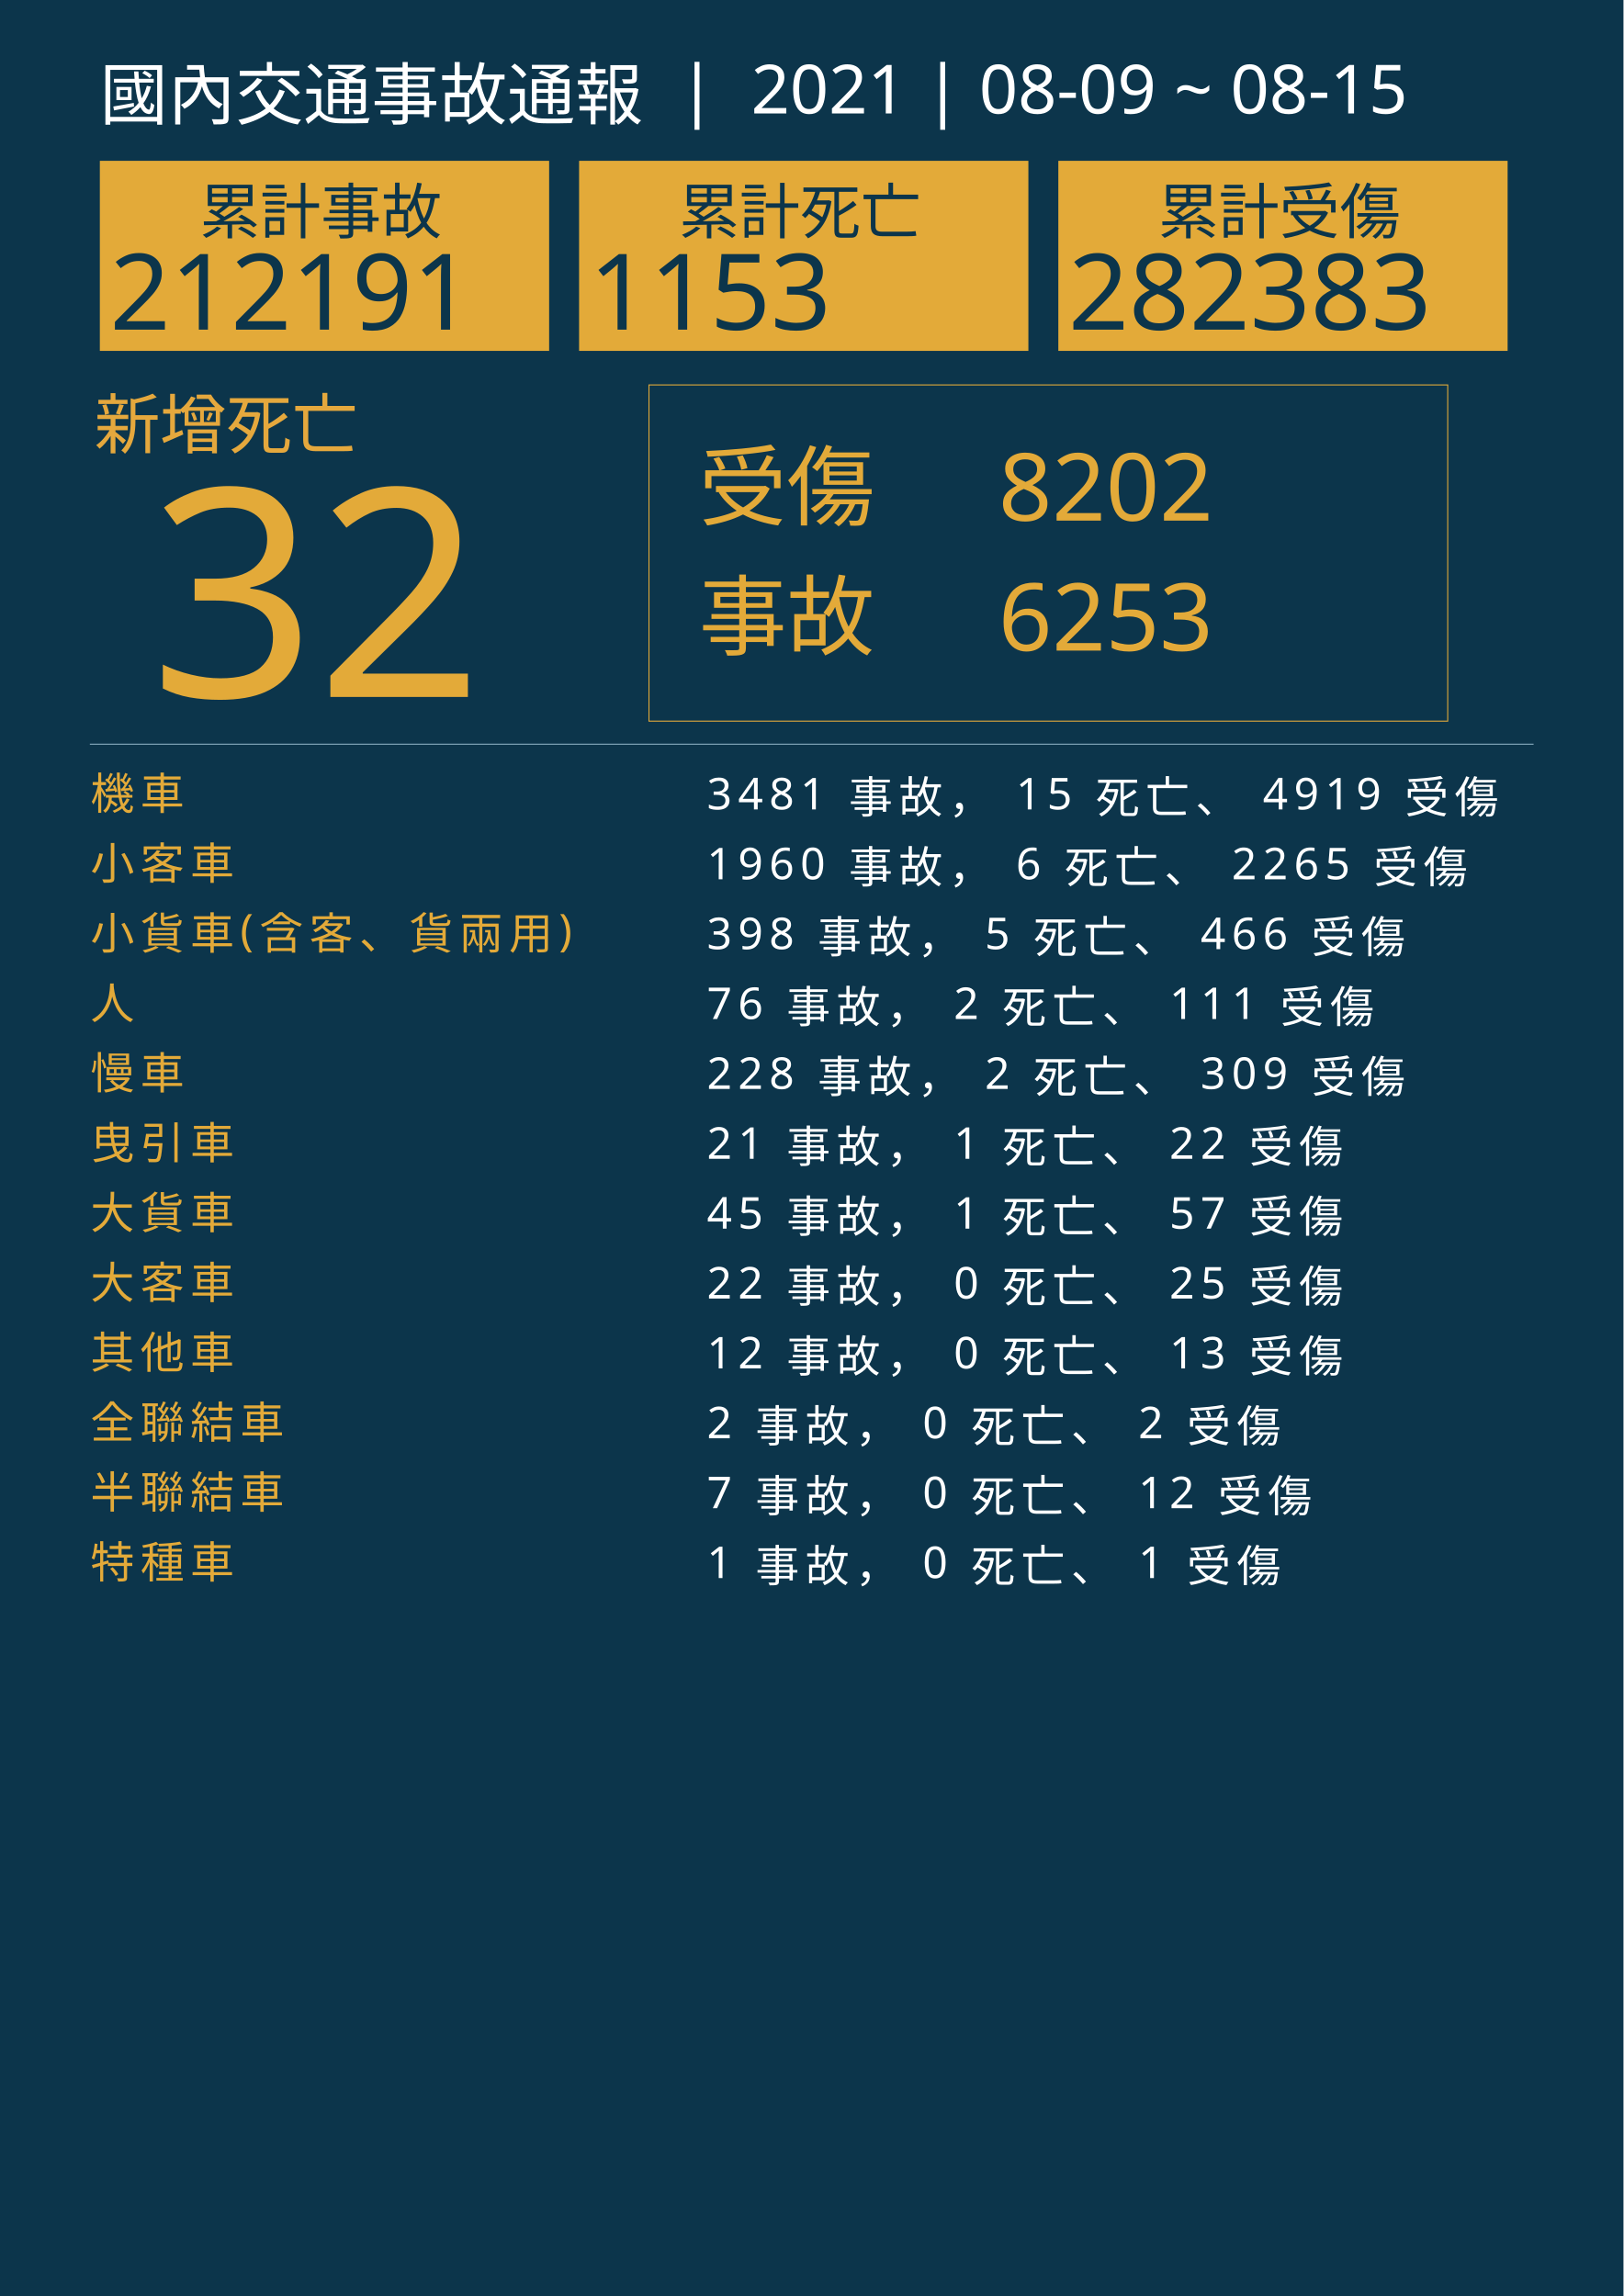
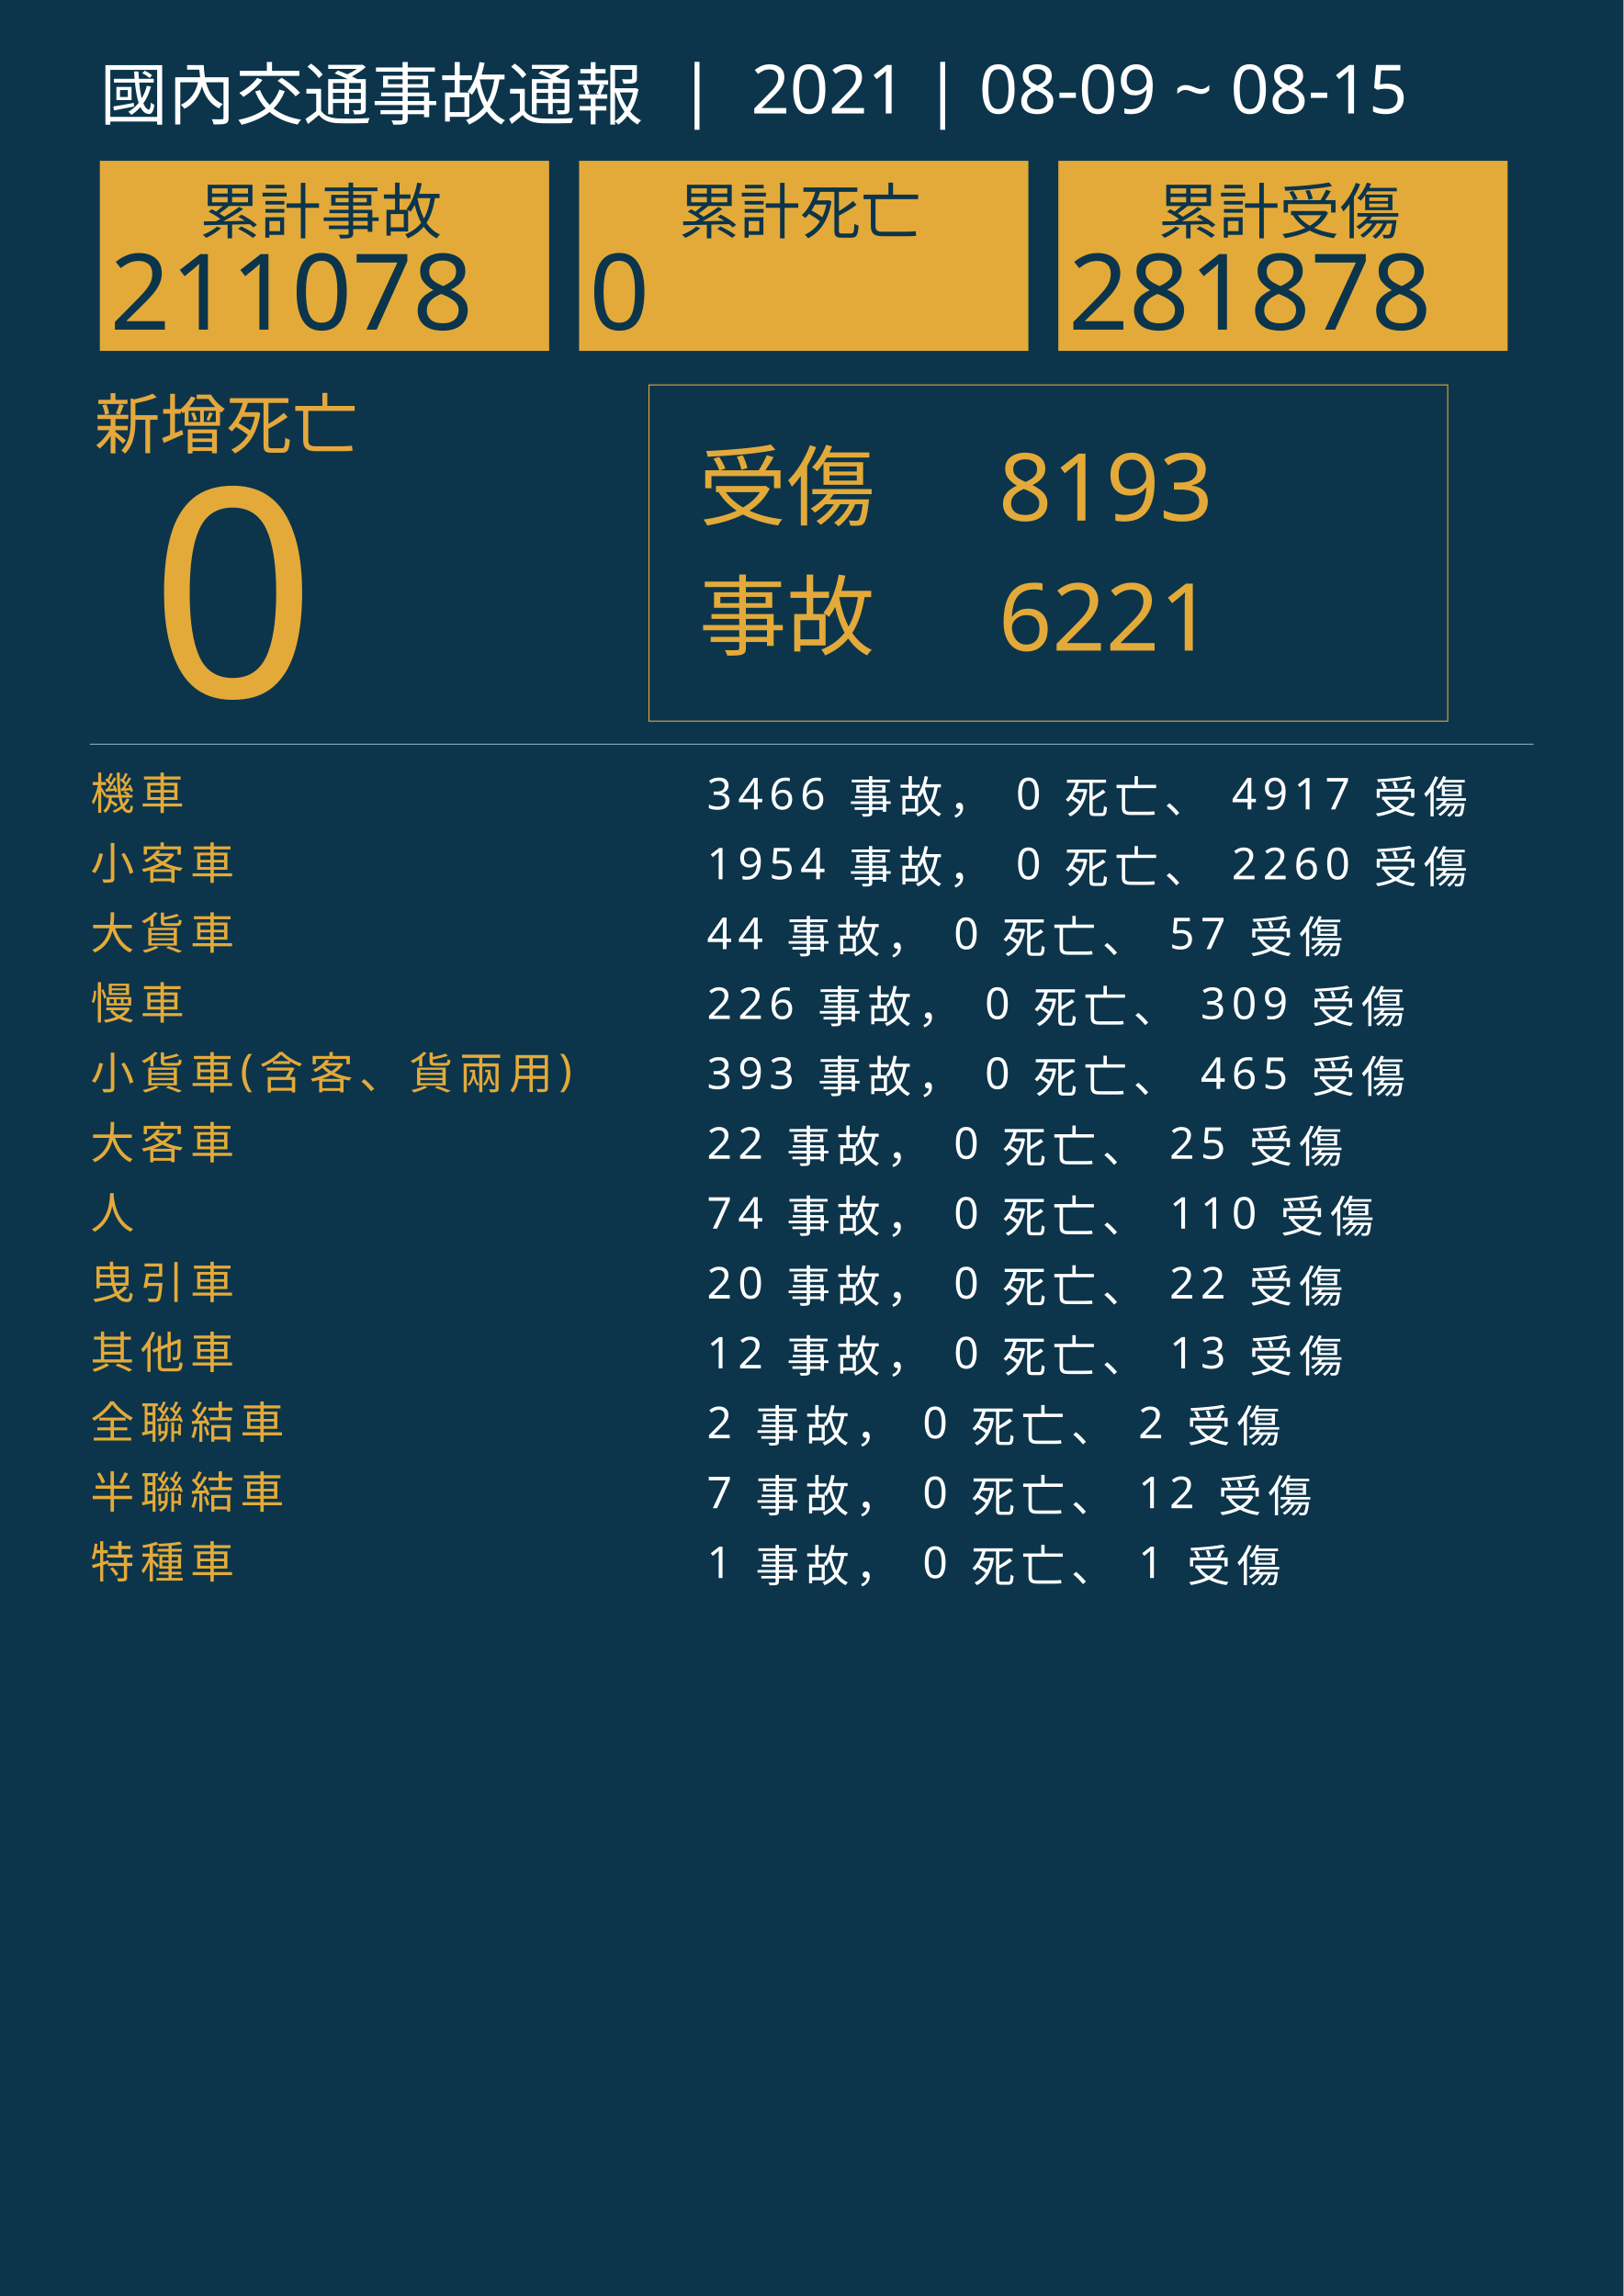
<svg xmlns="http://www.w3.org/2000/svg" version="1.1" id="圖層_1" x="0px" y="0px" viewBox="0 0 1626 2300" style="enable-background:new 0 0 1626 2300;" xml:space="preserve">
  <style type="text/css">
	.st0{fill:#0C354B;}
	.st1{fill:#E5A83D;}
	.st2{font-family:'NotoSansCJKtc-Bold-B5pc-H';}
	.st3{font-size:66px;}
	.st4{fill:#E3AA39;}
	.st5{font-family:'Arial-BoldMT';}
	.st6{font-size:291.776px;}
	.st7{fill:none;stroke:#E3AA39;stroke-miterlimit:10;}
	.st8{font-family:'NotoSansCJKtc-Light-B5pc-H';}
	.st9{font-size:88px;}
	.st10{font-family:'NotoSansCJKtc-Medium-B5pc-H';}
	.st11{font-size:94px;}
	.st12{fill:none;stroke:#8AAFC1;stroke-miterlimit:10;}
	.st13{font-size:60.649px;}
	.st14{font-size:106px;}
	.st15{fill:none;}
	.st16{font-size:44px;}
	.st17{letter-spacing:6;}
	.st18{fill:#FFFFFF;}
	.st19{letter-spacing:1;}
	.st20{font-size:68px;}
</style>
  <rect class="st0" width="1626" height="2300" />
  <text transform="matrix(1 0 0 1 94.5001 449.017)" class="st1 st2 st3">新增死亡</text>
  <g>
-     <text transform="matrix(1 0 0 1 150 698.1412)" class="st4 st5 st6">32</text>
+     <text transform="matrix(1 0 0 1 150 698.1412)" class="st4 st5 st6">0</text>
  </g>
  <g>
    <rect x="650" y="385.6" class="st7" width="800" height="336.8" />
    <g>
      <text transform="matrix(1 0 0 1 700 519.593)" class="st4 st8 st9">受傷</text>
-       <text transform="matrix(1 0 0 1 1000 521.5084)" class="st4 st10 st11">8202</text>
-       <text transform="matrix(1 0 0 1 1000 651.7274)" class="st4 st10 st11">6253</text>
+       <text transform="matrix(1 0 0 1 1000 521.5084)" class="st4 st10 st11">8193</text>
+       <text transform="matrix(1 0 0 1 1000 651.7274)" class="st4 st10 st11">6221</text>
      <text transform="matrix(1 0 0 1 700 649.4965)" class="st4 st8 st9">事故</text>
    </g>
  </g>
  <line class="st12" x1="90" y1="745.5" x2="1536" y2="745.5" />
  <g>
    <g>
      <rect x="100" y="161.1" class="st4" width="450" height="190.4" />
      <g>
        <text transform="matrix(1 0 0 1 200 233.9079)" class="st0 st10 st13">累計事故</text>
        <g>
-           <text transform="matrix(1 0 0 1 110 330.2121)" class="st0 st5 st14">212191</text>
+           <text transform="matrix(1 0 0 1 110 330.2121)" class="st0 st5 st14">211078</text>
        </g>
      </g>
    </g>
    <g>
      <rect x="580" y="161.1" class="st4" width="450" height="190.4" />
      <g>
        <text transform="matrix(1 0 0 1 680 233.908)" class="st0 st10 st13">累計死亡</text>
        <g>
-           <text transform="matrix(1 0 0 1 590 330.2122)" class="st0 st5 st14">1153</text>
+           <text transform="matrix(1 0 0 1 590 330.2122)" class="st0 st5 st14">0</text>
        </g>
      </g>
    </g>
    <g>
      <rect x="1060" y="161.1" class="st4" width="450" height="190.4" />
      <g>
        <text transform="matrix(1 0 0 1 1160 233.908)" class="st0 st10 st13">累計受傷</text>
        <g>
-           <text transform="matrix(1 0 0 1 1070 330.2122)" class="st0 st5 st14">282383</text>
+           <text transform="matrix(1 0 0 1 1070 330.2122)" class="st0 st5 st14">281878</text>
        </g>
      </g>
    </g>
  </g>
  <rect x="90.6" y="772.1" class="st15" width="1141.8" height="314.8" />
  <text transform="matrix(1 0 0 1 90.5591 810.7965)">
    <tspan x="0" y="0" class="st4 st10 st16 st17">機車</tspan>
-     <tspan x="600" y="0" class="st18 st10 st16 st17"> 3481 事故， 15 死亡、 4919 受傷</tspan>
+     <tspan x="600" y="0" class="st18 st10 st16 st17"> 3466 事故， 0 死亡、 4917 受傷</tspan>
    <tspan x="0" y="70" class="st4 st10 st16 st17">小客車</tspan>
-     <tspan x="600" y="70" class="st18 st10 st16 st17"> 1960 事故， 6 死亡、 2265 受傷</tspan>
-     <tspan x="0" y="140" class="st4 st10 st16 st17">小貨車(含客、貨兩用)</tspan>
-     <tspan x="600" y="140" class="st18 st10 st16 st17"> 398 事故， 5 死亡、 466 受傷</tspan>
-     <tspan x="0" y="210" class="st4 st10 st16 st17">人</tspan>
-     <tspan x="600" y="210" class="st18 st10 st16 st17"> 76 事故， 2 死亡、 111 受傷</tspan>
-     <tspan x="0" y="280" class="st4 st10 st16 st17">慢車</tspan>
-     <tspan x="600" y="280" class="st18 st10 st16 st17"> 228 事故， 2 死亡、 309 受傷</tspan>
-     <tspan x="0" y="350" class="st4 st10 st16 st17">曳引車</tspan>
-     <tspan x="600" y="350" class="st18 st10 st16 st17"> 21 事故， 1 死亡、 22 受傷</tspan>
-     <tspan x="0" y="420" class="st4 st10 st16 st17">大貨車</tspan>
-     <tspan x="600" y="420" class="st18 st10 st16 st17"> 45 事故， 1 死亡、 57 受傷</tspan>
-     <tspan x="0" y="490" class="st4 st10 st16 st17">大客車</tspan>
-     <tspan x="600" y="490" class="st18 st10 st16 st17"> 22 事故， 0 死亡、 25 受傷</tspan>
+     <tspan x="600" y="70" class="st18 st10 st16 st17"> 1954 事故， 0 死亡、 2260 受傷</tspan>
+     <tspan x="0" y="140" class="st4 st10 st16 st17">大貨車</tspan>
+     <tspan x="600" y="140" class="st18 st10 st16 st17"> 44 事故， 0 死亡、 57 受傷</tspan>
+     <tspan x="0" y="210" class="st4 st10 st16 st17">慢車</tspan>
+     <tspan x="600" y="210" class="st18 st10 st16 st17"> 226 事故， 0 死亡、 309 受傷</tspan>
+     <tspan x="0" y="280" class="st4 st10 st16 st17">小貨車(含客、貨兩用)</tspan>
+     <tspan x="600" y="280" class="st18 st10 st16 st17"> 393 事故， 0 死亡、 465 受傷</tspan>
+     <tspan x="0" y="350" class="st4 st10 st16 st17">大客車</tspan>
+     <tspan x="600" y="350" class="st18 st10 st16 st17"> 22 事故， 0 死亡、 25 受傷</tspan>
+     <tspan x="0" y="420" class="st4 st10 st16 st17">人</tspan>
+     <tspan x="600" y="420" class="st18 st10 st16 st17"> 74 事故， 0 死亡、 110 受傷</tspan>
+     <tspan x="0" y="490" class="st4 st10 st16 st17">曳引車</tspan>
+     <tspan x="600" y="490" class="st18 st10 st16 st17"> 20 事故， 0 死亡、 22 受傷</tspan>
    <tspan x="0" y="560" class="st4 st10 st16 st17">其他車</tspan>
    <tspan x="600" y="560" class="st18 st10 st16 st17"> 12 事故， 0 死亡、 13 受傷</tspan>
    <tspan x="0" y="630" class="st4 st10 st16 st17">全聯結車</tspan>
    <tspan x="600" y="630" class="st18 st10 st16 st17"> 2 事故， 0 死亡、 2 受傷</tspan>
    <tspan x="0" y="700" class="st4 st10 st16 st17">半聯結車</tspan>
    <tspan x="600" y="700" class="st18 st10 st16 st17"> 7 事故， 0 死亡、 12 受傷</tspan>
    <tspan x="0" y="770" class="st4 st10 st16 st17">特種車</tspan>
    <tspan x="600" y="770" class="st18 st10 st16 st17"> 1 事故， 0 死亡、 1 受傷</tspan>
  </text>
  <text transform="matrix(1 0 0 1 100 119.2712)" class="st18 st8 st20">國內交通事故通報  |  2021 | 08-09 ~ 08-15</text>
</svg>
